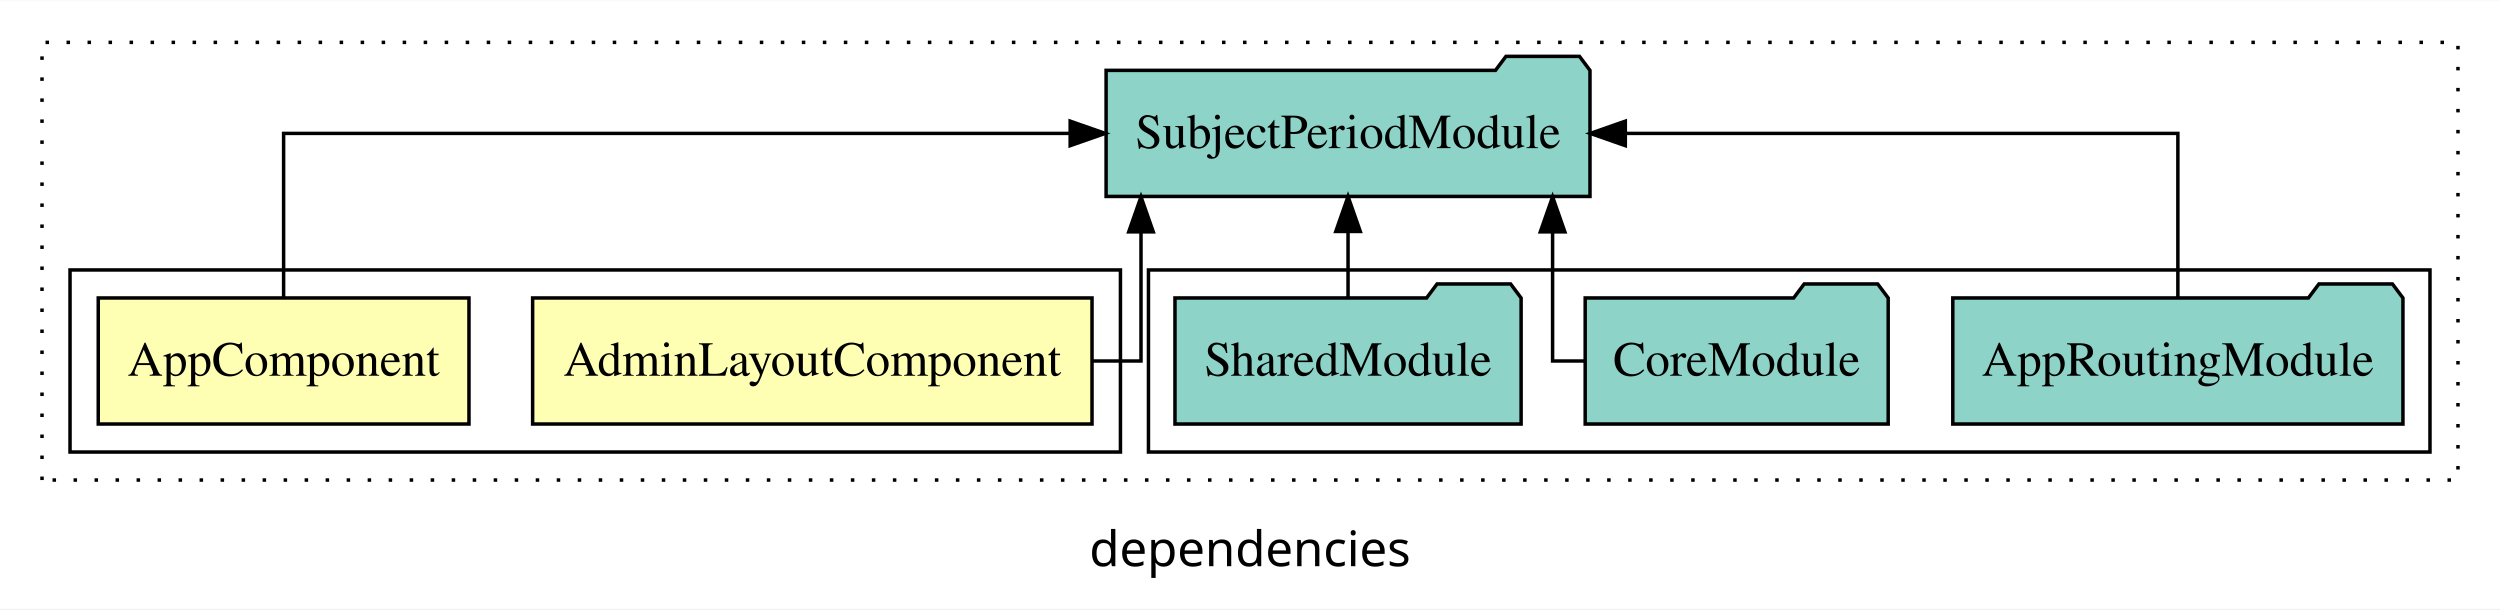
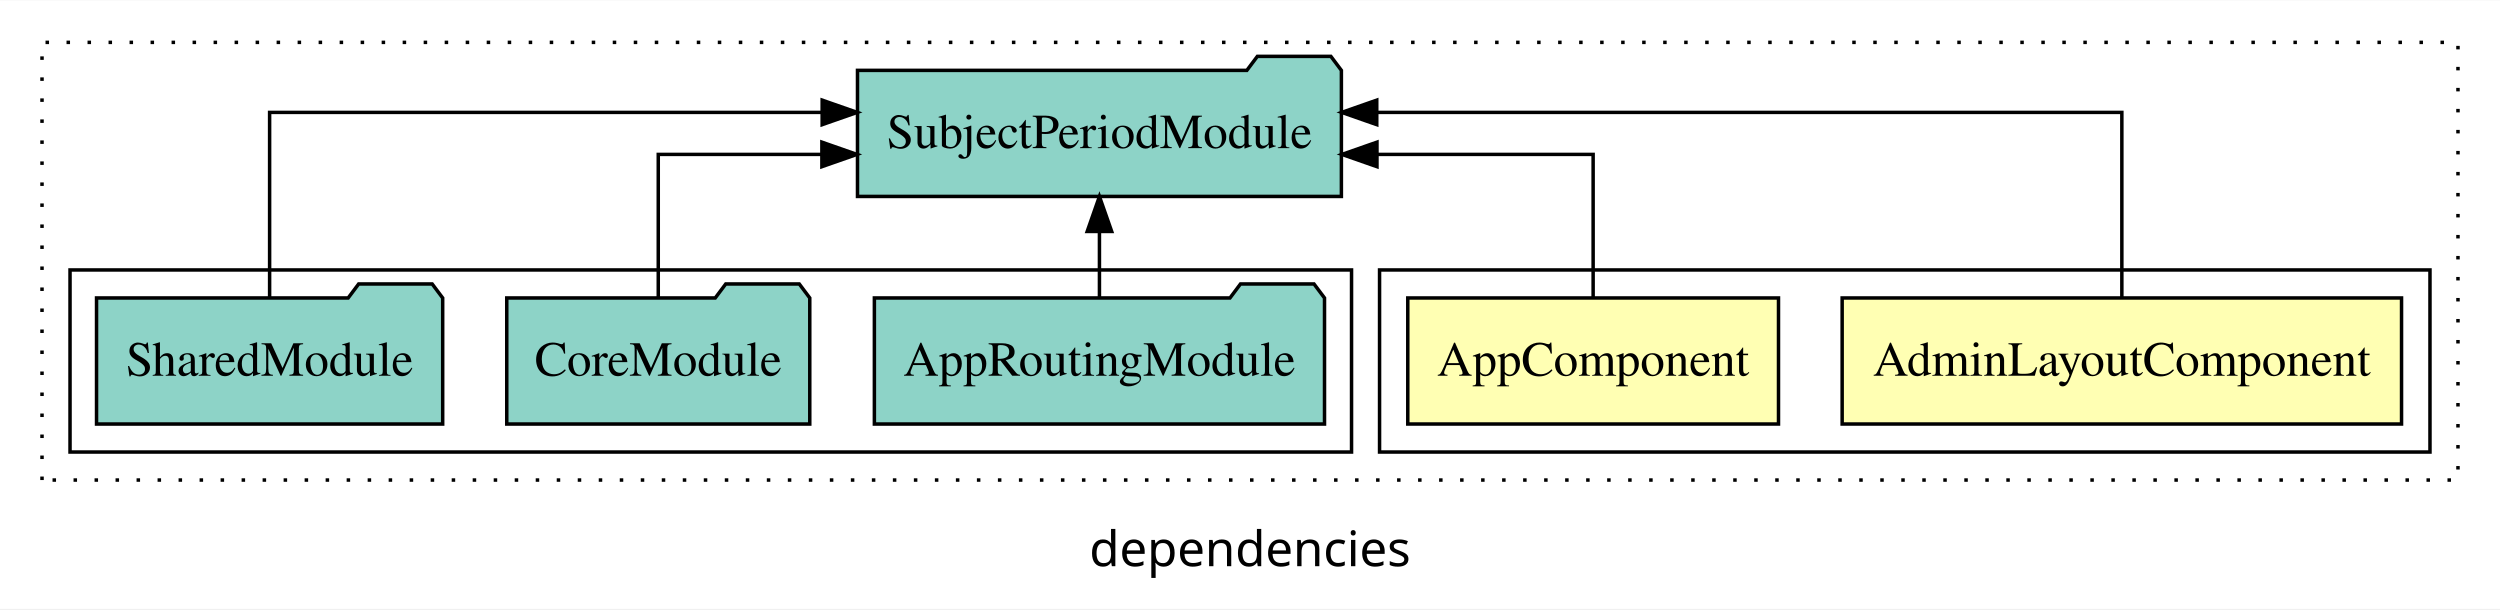
<svg xmlns="http://www.w3.org/2000/svg" width="714pt" height="174pt" viewBox="0.00 0.00 714.00 173.80">
  <g id="graph0" class="graph" transform="scale(1 1) rotate(0) translate(4 169.8)">
    <polygon fill="white" stroke="transparent" points="-4,4 -4,-169.8 710,-169.8 710,4 -4,4" />
    <text text-anchor="middle" x="353" y="-8.2" font-family="sans-serif" font-size="14.00">dependencies</text>
    <g id="clust1" class="cluster">
      <polygon fill="none" stroke="black" stroke-dasharray="1,5" points="8,-32.8 8,-157.8 698,-157.8 698,-32.8 8,-32.8" />
    </g>
+     <g id="clust2" class="cluster">
+       <polygon fill="none" stroke="black" points="390,-40.8 390,-92.8 690,-92.8 690,-40.8 390,-40.8" />
+     </g>
    <g id="clust5" class="cluster">
-       <polygon fill="none" stroke="black" points="324,-40.8 324,-92.8 690,-92.8 690,-40.8 324,-40.8" />
-     </g>
-     <g id="clust2" class="cluster">
-       <polygon fill="none" stroke="black" points="16,-40.8 16,-92.8 316,-92.8 316,-40.8 16,-40.8" />
+       <polygon fill="none" stroke="black" points="16,-40.8 16,-92.8 382,-92.8 382,-40.8 16,-40.8" />
    </g>
    <g id="node1" class="node">
-       <polygon fill="#ffffb3" stroke="black" points="307.88,-84.8 148.12,-84.8 148.12,-48.8 307.88,-48.8 307.88,-84.8" />
-       <text text-anchor="middle" x="228" y="-62.6" font-family="Times,serif" font-size="14.00">AdminLayoutComponent</text>
+       <polygon fill="#ffffb3" stroke="black" points="681.88,-84.8 522.12,-84.8 522.12,-48.8 681.88,-48.8 681.88,-84.8" />
+       <text text-anchor="middle" x="602" y="-62.6" font-family="Times,serif" font-size="14.00">AdminLayoutComponent</text>
    </g>
    <g id="node3" class="node">
-       <polygon fill="#8dd3c7" stroke="black" points="450.1,-149.8 447.1,-153.8 426.1,-153.8 423.1,-149.8 311.9,-149.8 311.9,-113.8 450.1,-113.8 450.1,-149.8" />
-       <text text-anchor="middle" x="381" y="-127.6" font-family="Times,serif" font-size="14.00">SubjectPeriodModule</text>
+       <polygon fill="#8dd3c7" stroke="black" points="379.1,-149.8 376.1,-153.8 355.1,-153.8 352.1,-149.8 240.9,-149.8 240.9,-113.8 379.1,-113.8 379.1,-149.8" />
+       <text text-anchor="middle" x="310" y="-127.6" font-family="Times,serif" font-size="14.00">SubjectPeriodModule</text>
    </g>
    <g id="edge1" class="edge">
-       <path fill="none" stroke="black" d="M308.02,-66.8C316.36,-66.8 321.87,-66.8 321.87,-66.8 321.87,-66.8 321.87,-103.69 321.87,-103.69" />
-       <polygon fill="black" stroke="black" points="318.37,-103.69 321.87,-113.69 325.37,-103.69 318.37,-103.69" />
+       <path fill="none" stroke="black" d="M602,-85.08C602,-106.12 602,-137.8 602,-137.8 602,-137.8 389.2,-137.8 389.2,-137.8" />
+       <polygon fill="black" stroke="black" points="389.2,-134.3 379.2,-137.8 389.2,-141.3 389.2,-134.3" />
    </g>
    <g id="node2" class="node">
-       <polygon fill="#ffffb3" stroke="black" points="129.94,-84.8 24.06,-84.8 24.06,-48.8 129.94,-48.8 129.94,-84.8" />
-       <text text-anchor="middle" x="77" y="-62.6" font-family="Times,serif" font-size="14.00">AppComponent</text>
+       <polygon fill="#ffffb3" stroke="black" points="503.94,-84.8 398.06,-84.8 398.06,-48.8 503.94,-48.8 503.94,-84.8" />
+       <text text-anchor="middle" x="451" y="-62.6" font-family="Times,serif" font-size="14.00">AppComponent</text>
    </g>
    <g id="edge2" class="edge">
-       <path fill="none" stroke="black" d="M77,-84.91C77,-104.14 77,-131.8 77,-131.8 77,-131.8 301.64,-131.8 301.64,-131.8" />
-       <polygon fill="black" stroke="black" points="301.64,-135.3 311.64,-131.8 301.64,-128.3 301.64,-135.3" />
+       <path fill="none" stroke="black" d="M451,-84.82C451,-102.17 451,-125.8 451,-125.8 451,-125.8 389.26,-125.8 389.26,-125.8" />
+       <polygon fill="black" stroke="black" points="389.26,-122.3 379.26,-125.8 389.26,-129.3 389.26,-122.3" />
    </g>
    <g id="node4" class="node">
-       <polygon fill="#8dd3c7" stroke="black" points="682.28,-84.8 679.28,-88.8 658.28,-88.8 655.28,-84.8 553.72,-84.8 553.72,-48.8 682.28,-48.8 682.28,-84.8" />
-       <text text-anchor="middle" x="618" y="-62.6" font-family="Times,serif" font-size="14.00">AppRoutingModule</text>
+       <polygon fill="#8dd3c7" stroke="black" points="374.28,-84.8 371.28,-88.8 350.28,-88.8 347.28,-84.8 245.72,-84.8 245.72,-48.8 374.28,-48.8 374.28,-84.8" />
+       <text text-anchor="middle" x="310" y="-62.6" font-family="Times,serif" font-size="14.00">AppRoutingModule</text>
    </g>
    <g id="edge3" class="edge">
-       <path fill="none" stroke="black" d="M618,-84.91C618,-104.14 618,-131.8 618,-131.8 618,-131.8 460.19,-131.8 460.19,-131.8" />
-       <polygon fill="black" stroke="black" points="460.19,-128.3 450.19,-131.8 460.19,-135.3 460.19,-128.3" />
+       <path fill="none" stroke="black" d="M310,-84.91C310,-84.91 310,-103.79 310,-103.79" />
+       <polygon fill="black" stroke="black" points="306.5,-103.79 310,-113.79 313.5,-103.79 306.5,-103.79" />
    </g>
    <g id="node5" class="node">
-       <polygon fill="#8dd3c7" stroke="black" points="535.27,-84.8 532.27,-88.8 511.27,-88.8 508.27,-84.8 448.73,-84.8 448.73,-48.8 535.27,-48.8 535.27,-84.8" />
-       <text text-anchor="middle" x="492" y="-62.6" font-family="Times,serif" font-size="14.00">CoreModule</text>
+       <polygon fill="#8dd3c7" stroke="black" points="227.27,-84.8 224.27,-88.8 203.27,-88.8 200.27,-84.8 140.73,-84.8 140.73,-48.8 227.27,-48.8 227.27,-84.8" />
+       <text text-anchor="middle" x="184" y="-62.6" font-family="Times,serif" font-size="14.00">CoreModule</text>
    </g>
    <g id="edge4" class="edge">
-       <path fill="none" stroke="black" d="M448.58,-66.8C443.13,-66.8 439.42,-66.8 439.42,-66.8 439.42,-66.8 439.42,-103.69 439.42,-103.69" />
-       <polygon fill="black" stroke="black" points="435.92,-103.69 439.42,-113.69 442.92,-103.69 435.92,-103.69" />
+       <path fill="none" stroke="black" d="M184,-84.82C184,-102.17 184,-125.8 184,-125.8 184,-125.8 230.73,-125.8 230.73,-125.8" />
+       <polygon fill="black" stroke="black" points="230.73,-129.3 240.73,-125.8 230.73,-122.3 230.73,-129.3" />
    </g>
    <g id="node6" class="node">
-       <polygon fill="#8dd3c7" stroke="black" points="430.43,-84.8 427.43,-88.8 406.43,-88.8 403.43,-84.8 331.57,-84.8 331.57,-48.8 430.43,-48.8 430.43,-84.8" />
-       <text text-anchor="middle" x="381" y="-62.6" font-family="Times,serif" font-size="14.00">SharedModule</text>
+       <polygon fill="#8dd3c7" stroke="black" points="122.43,-84.8 119.43,-88.8 98.43,-88.8 95.43,-84.8 23.57,-84.8 23.57,-48.8 122.43,-48.8 122.43,-84.8" />
+       <text text-anchor="middle" x="73" y="-62.6" font-family="Times,serif" font-size="14.00">SharedModule</text>
    </g>
    <g id="edge5" class="edge">
-       <path fill="none" stroke="black" d="M381,-84.91C381,-84.91 381,-103.79 381,-103.79" />
-       <polygon fill="black" stroke="black" points="377.5,-103.79 381,-113.79 384.5,-103.79 377.5,-103.79" />
+       <path fill="none" stroke="black" d="M73,-85.08C73,-106.12 73,-137.8 73,-137.8 73,-137.8 230.81,-137.8 230.81,-137.8" />
+       <polygon fill="black" stroke="black" points="230.81,-141.3 240.81,-137.8 230.81,-134.3 230.81,-141.3" />
    </g>
  </g>
</svg>
